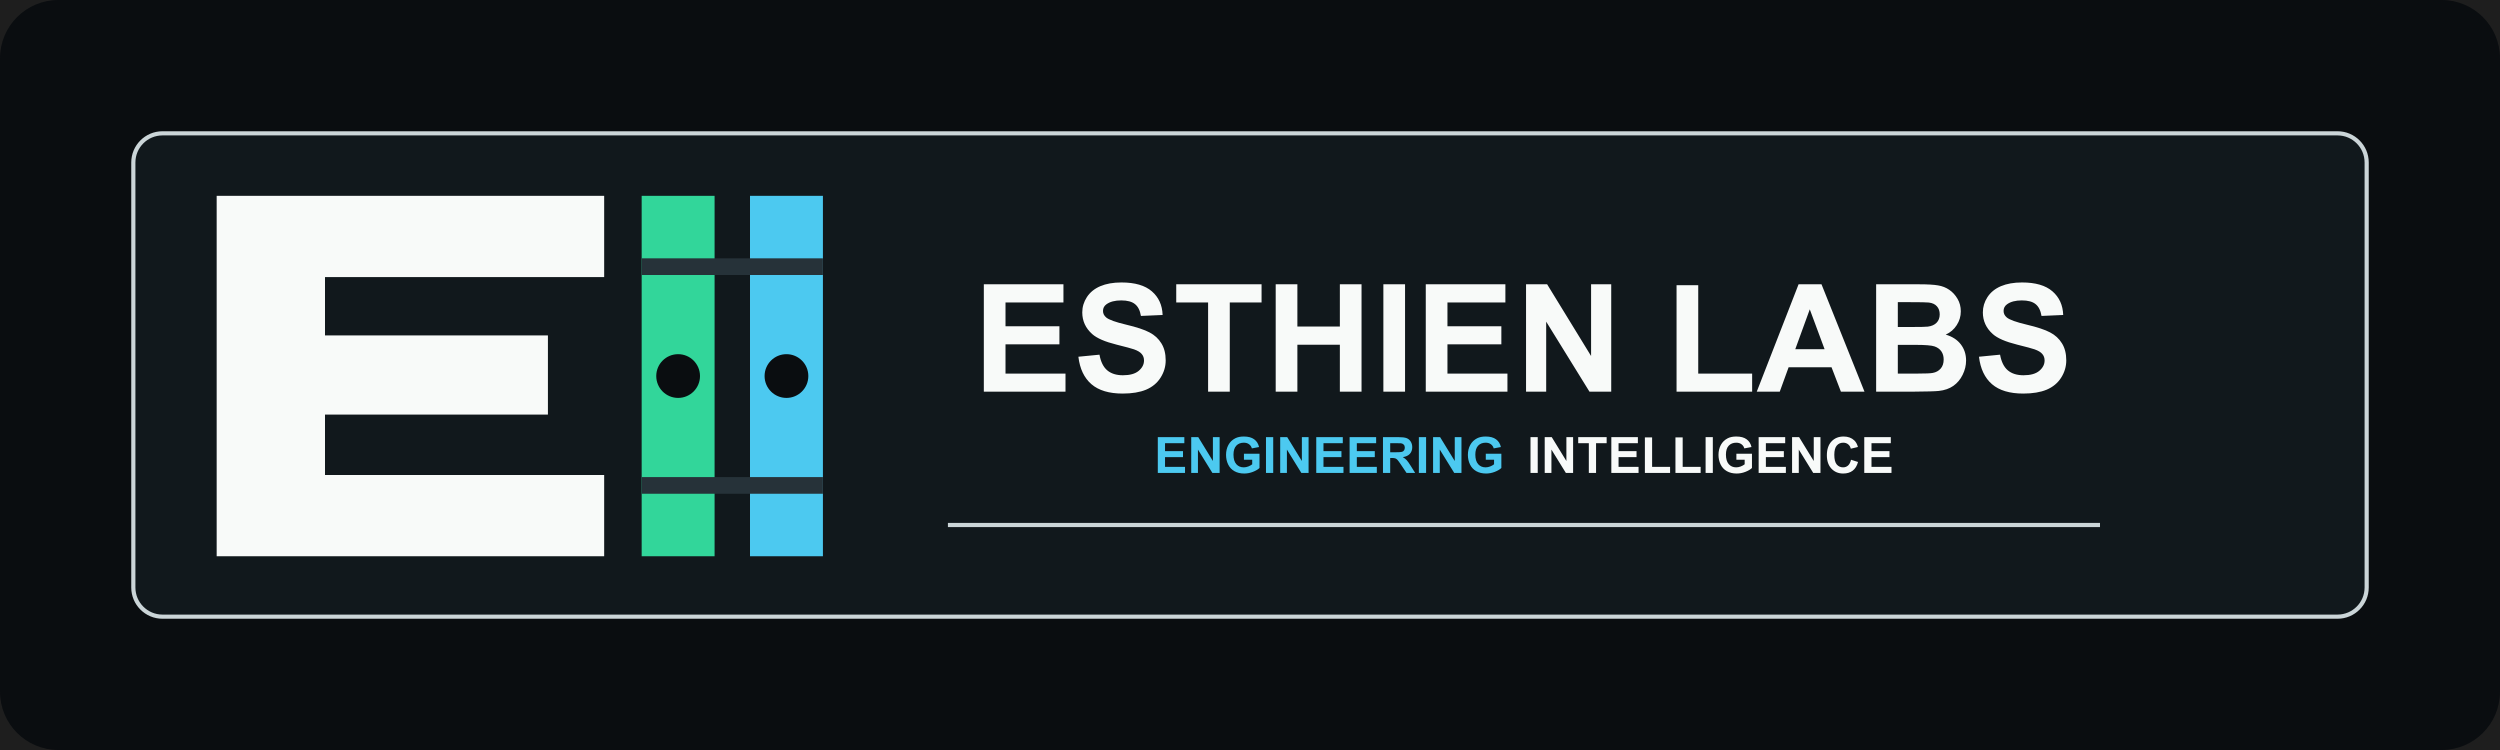
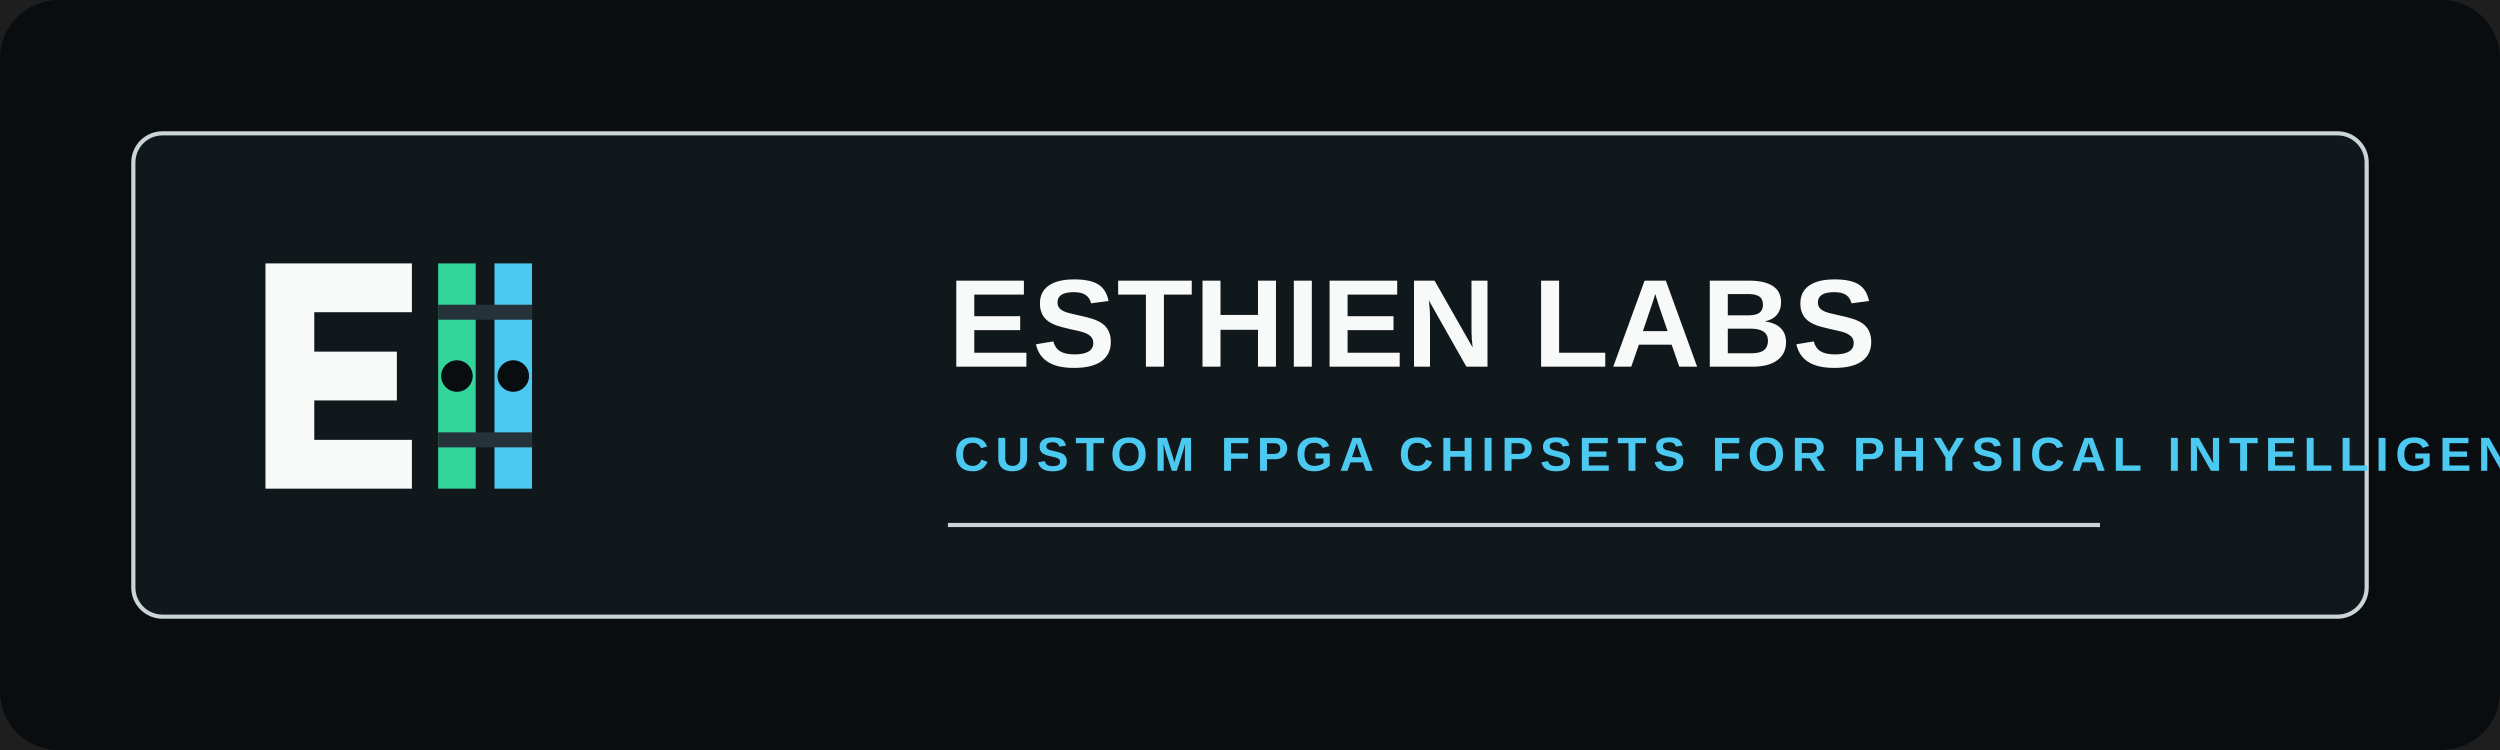
- <svg xmlns="http://www.w3.org/2000/svg" width="1200" height="360" viewBox="0 0 1200 360" fill="none">
+ <svg xmlns="http://www.w3.org/2000/svg" width="1200" height="360" viewBox="0 0 1200 360" fill="none" role="img" aria-label="Esthien Labs horizontal logo">
  <rect width="1200" height="360" fill="#1E1E1E" />
-   <g clip-path="url(#clip0_0_1)">
-     <path d="M1172 0H28C12.536 0 0 12.536 0 28V332C0 347.464 12.536 360 28 360H1172C1187.46 360 1200 347.464 1200 332V28C1200 12.536 1187.46 0 1172 0Z" fill="#0A0D10" />
-     <path d="M1122 64H78C70.268 64 64 70.268 64 78V282C64 289.732 70.268 296 78 296H1122C1129.73 296 1136 289.732 1136 282V78C1136 70.268 1129.73 64 1122 64Z" fill="#11181C" stroke="#CBD5D8" stroke-width="2" />
-     <path d="M104 94H290V133H156V161H263V199H156V228H290V267H104V94Z" fill="#F8FAF9" />
-     <path d="M308 94H343V267H308V94Z" fill="#32D69A" />
-     <path d="M360 94H395V267H360V94Z" fill="#4CC9F0" />
-     <path d="M308 128H395M308 233H395" stroke="#263239" stroke-width="8" />
-     <path d="M325.5 191C331.299 191 336 186.299 336 180.5C336 174.701 331.299 170 325.5 170C319.701 170 315 174.701 315 180.5C315 186.299 319.701 191 325.5 191Z" fill="#0A0D10" />
-     <path d="M377.5 191C383.299 191 388 186.299 388 180.5C388 174.701 383.299 170 377.5 170C371.701 170 367 174.701 367 180.5C367 186.299 371.701 191 377.5 191Z" fill="#0A0D10" />
-     <path d="M472.238 188V136.461H510.453V145.18H482.645V156.605H508.52V165.289H482.645V179.316H511.438V188H472.238ZM517.625 171.23L527.75 170.246C528.359 173.645 529.59 176.141 531.441 177.734C533.316 179.328 535.836 180.125 539 180.125C542.352 180.125 544.871 179.422 546.559 178.016C548.27 176.586 549.125 174.922 549.125 173.023C549.125 171.805 548.762 170.773 548.035 169.93C547.332 169.062 546.09 168.312 544.309 167.68C543.09 167.258 540.312 166.508 535.977 165.43C530.398 164.047 526.484 162.348 524.234 160.332C521.07 157.496 519.488 154.039 519.488 149.961C519.488 147.336 520.227 144.887 521.703 142.613C523.203 140.316 525.348 138.57 528.137 137.375C530.949 136.18 534.336 135.582 538.297 135.582C544.766 135.582 549.629 137 552.887 139.836C556.168 142.672 557.891 146.457 558.055 151.191L547.648 151.648C547.203 149 546.242 147.102 544.766 145.953C543.312 144.781 541.121 144.195 538.191 144.195C535.168 144.195 532.801 144.816 531.09 146.059C529.988 146.855 529.438 147.922 529.438 149.258C529.438 150.477 529.953 151.52 530.984 152.387C532.297 153.488 535.484 154.637 540.547 155.832C545.609 157.027 549.348 158.27 551.762 159.559C554.199 160.824 556.098 162.57 557.457 164.797C558.84 167 559.531 169.73 559.531 172.988C559.531 175.941 558.711 178.707 557.07 181.285C555.43 183.863 553.109 185.785 550.109 187.051C547.109 188.293 543.371 188.914 538.895 188.914C532.379 188.914 527.375 187.414 523.883 184.414C520.391 181.391 518.305 176.996 517.625 171.23ZM579.887 188V145.18H564.594V136.461H605.551V145.18H590.293V188H579.887ZM612.336 188V136.461H622.742V156.746H643.133V136.461H653.539V188H643.133V165.465H622.742V188H612.336ZM664.016 188V136.461H674.422V188H664.016ZM684.371 188V136.461H722.586V145.18H694.777V156.605H720.652V165.289H694.777V179.316H723.57V188H684.371ZM732.5 188V136.461H742.625L763.719 170.879V136.461H773.387V188H762.945L742.168 154.391V188H732.5ZM804.746 188V136.883H815.152V179.316H841.027V188H804.746ZM894.957 188H883.637L879.137 176.293H858.535L854.281 188H843.242L863.316 136.461H874.32L894.957 188ZM875.797 167.609L868.695 148.484L861.734 167.609H875.797ZM900.547 136.461H921.148C925.227 136.461 928.262 136.637 930.254 136.988C932.27 137.316 934.062 138.02 935.633 139.098C937.227 140.176 938.551 141.617 939.605 143.422C940.66 145.203 941.188 147.207 941.188 149.434C941.188 151.848 940.531 154.062 939.219 156.078C937.93 158.094 936.172 159.605 933.945 160.613C937.086 161.527 939.5 163.086 941.188 165.289C942.875 167.492 943.719 170.082 943.719 173.059C943.719 175.402 943.168 177.688 942.066 179.914C940.988 182.117 939.5 183.887 937.602 185.223C935.727 186.535 933.406 187.344 930.641 187.648C928.906 187.836 924.723 187.953 918.09 188H900.547V136.461ZM910.953 145.039V156.957H917.773C921.828 156.957 924.348 156.898 925.332 156.781C927.113 156.57 928.508 155.961 929.516 154.953C930.547 153.922 931.062 152.574 931.062 150.91C931.062 149.316 930.617 148.027 929.727 147.043C928.859 146.035 927.559 145.426 925.824 145.215C924.793 145.098 921.828 145.039 916.93 145.039H910.953ZM910.953 165.535V179.316H920.586C924.336 179.316 926.715 179.211 927.723 179C929.27 178.719 930.523 178.039 931.484 176.961C932.469 175.859 932.961 174.395 932.961 172.566C932.961 171.02 932.586 169.707 931.836 168.629C931.086 167.551 929.996 166.766 928.566 166.273C927.16 165.781 924.09 165.535 919.355 165.535H910.953ZM949.906 171.23L960.031 170.246C960.641 173.645 961.871 176.141 963.723 177.734C965.598 179.328 968.117 180.125 971.281 180.125C974.633 180.125 977.152 179.422 978.84 178.016C980.551 176.586 981.406 174.922 981.406 173.023C981.406 171.805 981.043 170.773 980.316 169.93C979.613 169.062 978.371 168.312 976.59 167.68C975.371 167.258 972.594 166.508 968.258 165.43C962.68 164.047 958.766 162.348 956.516 160.332C953.352 157.496 951.77 154.039 951.77 149.961C951.77 147.336 952.508 144.887 953.984 142.613C955.484 140.316 957.629 138.57 960.418 137.375C963.23 136.18 966.617 135.582 970.578 135.582C977.047 135.582 981.91 137 985.168 139.836C988.449 142.672 990.172 146.457 990.336 151.191L979.93 151.648C979.484 149 978.523 147.102 977.047 145.953C975.594 144.781 973.402 144.195 970.473 144.195C967.449 144.195 965.082 144.816 963.371 146.059C962.27 146.855 961.719 147.922 961.719 149.258C961.719 150.477 962.234 151.52 963.266 152.387C964.578 153.488 967.766 154.637 972.828 155.832C977.891 157.027 981.629 158.27 984.043 159.559C986.48 160.824 988.379 162.57 989.738 164.797C991.121 167 991.812 169.73 991.812 172.988C991.812 175.941 990.992 178.707 989.352 181.285C987.711 183.863 985.391 185.785 982.391 187.051C979.391 188.293 975.652 188.914 971.176 188.914C964.66 188.914 959.656 187.414 956.164 184.414C952.672 181.391 950.586 176.996 949.906 171.23Z" fill="#F8FAF9" />
-     <path d="M555.746 227V209.82H568.484V212.727H559.215V216.535H567.84V219.43H559.215V224.105H568.812V227H555.746ZM571.789 227V209.82H575.164L582.195 221.293V209.82H585.418V227H581.938L575.012 215.797V227H571.789ZM597.09 220.684V217.789H604.566V224.633C603.84 225.336 602.785 225.957 601.402 226.496C600.027 227.027 598.633 227.293 597.219 227.293C595.422 227.293 593.855 226.918 592.52 226.168C591.184 225.41 590.18 224.332 589.508 222.934C588.836 221.527 588.5 220 588.5 218.352C588.5 216.562 588.875 214.973 589.625 213.582C590.375 212.191 591.473 211.125 592.918 210.383C594.02 209.812 595.391 209.527 597.031 209.527C599.164 209.527 600.828 209.977 602.023 210.875C603.227 211.766 604 213 604.344 214.578L600.898 215.223C600.656 214.379 600.199 213.715 599.527 213.23C598.863 212.738 598.031 212.492 597.031 212.492C595.516 212.492 594.309 212.973 593.41 213.934C592.52 214.895 592.074 216.32 592.074 218.211C592.074 220.25 592.527 221.781 593.434 222.805C594.34 223.82 595.527 224.328 596.996 224.328C597.723 224.328 598.449 224.188 599.176 223.906C599.91 223.617 600.539 223.27 601.062 222.863V220.684H597.09ZM607.672 227V209.82H611.141V227H607.672ZM614.492 227V209.82H617.867L624.898 221.293V209.82H628.121V227H624.641L617.715 215.797V227H614.492ZM631.801 227V209.82H644.539V212.727H635.27V216.535H643.895V219.43H635.27V224.105H644.867V227H631.801ZM647.809 227V209.82H660.547V212.727H651.277V216.535H659.902V219.43H651.277V224.105H660.875V227H647.809ZM663.828 227V209.82H671.129C672.965 209.82 674.297 209.977 675.125 210.289C675.961 210.594 676.629 211.141 677.129 211.93C677.629 212.719 677.879 213.621 677.879 214.637C677.879 215.926 677.5 216.992 676.742 217.836C675.984 218.672 674.852 219.199 673.344 219.418C674.094 219.855 674.711 220.336 675.195 220.859C675.688 221.383 676.348 222.312 677.176 223.648L679.273 227H675.125L672.617 223.262C671.727 221.926 671.117 221.086 670.789 220.742C670.461 220.391 670.113 220.152 669.746 220.027C669.379 219.895 668.797 219.828 668 219.828H667.297V227H663.828ZM667.297 217.086H669.863C671.527 217.086 672.566 217.016 672.98 216.875C673.395 216.734 673.719 216.492 673.953 216.148C674.188 215.805 674.305 215.375 674.305 214.859C674.305 214.281 674.148 213.816 673.836 213.465C673.531 213.105 673.098 212.879 672.535 212.785C672.254 212.746 671.41 212.727 670.004 212.727H667.297V217.086ZM681.055 227V209.82H684.523V227H681.055ZM687.875 227V209.82H691.25L698.281 221.293V209.82H701.504V227H698.023L691.098 215.797V227H687.875ZM713.176 220.684V217.789H720.652V224.633C719.926 225.336 718.871 225.957 717.488 226.496C716.113 227.027 714.719 227.293 713.305 227.293C711.508 227.293 709.941 226.918 708.605 226.168C707.27 225.41 706.266 224.332 705.594 222.934C704.922 221.527 704.586 220 704.586 218.352C704.586 216.562 704.961 214.973 705.711 213.582C706.461 212.191 707.559 211.125 709.004 210.383C710.105 209.812 711.477 209.527 713.117 209.527C715.25 209.527 716.914 209.977 718.109 210.875C719.312 211.766 720.086 213 720.43 214.578L716.984 215.223C716.742 214.379 716.285 213.715 715.613 213.23C714.949 212.738 714.117 212.492 713.117 212.492C711.602 212.492 710.395 212.973 709.496 213.934C708.605 214.895 708.16 216.32 708.16 218.211C708.16 220.25 708.613 221.781 709.52 222.805C710.426 223.82 711.613 224.328 713.082 224.328C713.809 224.328 714.535 224.188 715.262 223.906C715.996 223.617 716.625 223.27 717.148 222.863V220.684H713.176Z" fill="#4CC9F0" />
-     <path d="M734.641 227V209.82H738.109V227H734.641ZM741.461 227V209.82H744.836L751.867 221.293V209.82H755.09V227H751.609L744.684 215.797V227H741.461ZM762.637 227V212.727H757.539V209.82H771.191V212.727H766.105V227H762.637ZM773.441 227V209.82H786.18V212.727H776.91V216.535H785.535V219.43H776.91V224.105H786.508V227H773.441ZM789.543 227V209.961H793.012V224.105H801.637V227H789.543ZM804.215 227V209.961H807.684V224.105H816.309V227H804.215ZM818.688 227V209.82H822.156V227H818.688ZM833.465 220.684V217.789H840.941V224.633C840.215 225.336 839.16 225.957 837.777 226.496C836.402 227.027 835.008 227.293 833.594 227.293C831.797 227.293 830.23 226.918 828.895 226.168C827.559 225.41 826.555 224.332 825.883 222.934C825.211 221.527 824.875 220 824.875 218.352C824.875 216.562 825.25 214.973 826 213.582C826.75 212.191 827.848 211.125 829.293 210.383C830.395 209.812 831.766 209.527 833.406 209.527C835.539 209.527 837.203 209.977 838.398 210.875C839.602 211.766 840.375 213 840.719 214.578L837.273 215.223C837.031 214.379 836.574 213.715 835.902 213.23C835.238 212.738 834.406 212.492 833.406 212.492C831.891 212.492 830.684 212.973 829.785 213.934C828.895 214.895 828.449 216.32 828.449 218.211C828.449 220.25 828.902 221.781 829.809 222.805C830.715 223.82 831.902 224.328 833.371 224.328C834.098 224.328 834.824 224.188 835.551 223.906C836.285 223.617 836.914 223.27 837.438 222.863V220.684H833.465ZM844.152 227V209.82H856.891V212.727H847.621V216.535H856.246V219.43H847.621V224.105H857.219V227H844.152ZM860.195 227V209.82H863.57L870.602 221.293V209.82H873.824V227H870.344L863.418 215.797V227H860.195ZM888.496 220.684L891.859 221.75C891.344 223.625 890.484 225.02 889.281 225.934C888.086 226.84 886.566 227.293 884.723 227.293C882.441 227.293 880.566 226.516 879.098 224.961C877.629 223.398 876.895 221.266 876.895 218.562C876.895 215.703 877.633 213.484 879.109 211.906C880.586 210.32 882.527 209.527 884.934 209.527C887.035 209.527 888.742 210.148 890.055 211.391C890.836 212.125 891.422 213.18 891.812 214.555L888.379 215.375C888.176 214.484 887.75 213.781 887.102 213.266C886.461 212.75 885.68 212.492 884.758 212.492C883.484 212.492 882.449 212.949 881.652 213.863C880.863 214.777 880.469 216.258 880.469 218.305C880.469 220.477 880.859 222.023 881.641 222.945C882.422 223.867 883.438 224.328 884.688 224.328C885.609 224.328 886.402 224.035 887.066 223.449C887.73 222.863 888.207 221.941 888.496 220.684ZM894.848 227V209.82H907.586V212.727H898.316V216.535H906.941V219.43H898.316V224.105H907.914V227H894.848Z" fill="#F8FAF9" />
-     <path d="M455 252H1008" stroke="#CBD5D8" stroke-width="2" />
+   <rect width="1200" height="360" rx="28" fill="#0A0D10" />
+   <rect x="64" y="64" width="1072" height="232" rx="14" fill="#11181C" stroke="#CBD5D8" stroke-width="2" />
+   <g transform="translate(104 94) scale(1.802)">
+     <path d="M13 18H26V78H13V18Z M26 18H52V31H26V18Z M26 41.5H48V54.5H26V41.5Z M26 65H52V78H26V65Z" fill="#F8FAF9" />
+     <path d="M59 18H69V78H59V18Z" fill="#32D69A" />
+     <path d="M74 18H84V78H74V18Z" fill="#4CC9F0" />
+     <path d="M59 31H84M59 65H84" stroke="#263239" stroke-width="4" />
+     <circle cx="64" cy="48" r="4.2" fill="#0A0D10" />
+     <circle cx="79" cy="48" r="4.2" fill="#0A0D10" />
  </g>
-   <defs>
-     <clipPath id="clip0_0_1">
-       <rect width="1200" height="360" fill="white" />
-     </clipPath>
-   </defs>
+   <text x="455" y="176" fill="#F8FAF9" font-family="Arial Black, Arial, Helvetica, sans-serif" font-size="60" font-weight="900" letter-spacing="0.5">ESTHIEN LABS</text>
+   <text x="458" y="226" fill="#4CC9F0" font-family="Arial, Helvetica, sans-serif" font-size="23" font-weight="800" letter-spacing="3.2">CUSTOM FPGA CHIPSETS FOR PHYSICAL INTELLIGENCE</text>
+   <path d="M455 252H1008" stroke="#CBD5D8" stroke-width="2" />
</svg>
